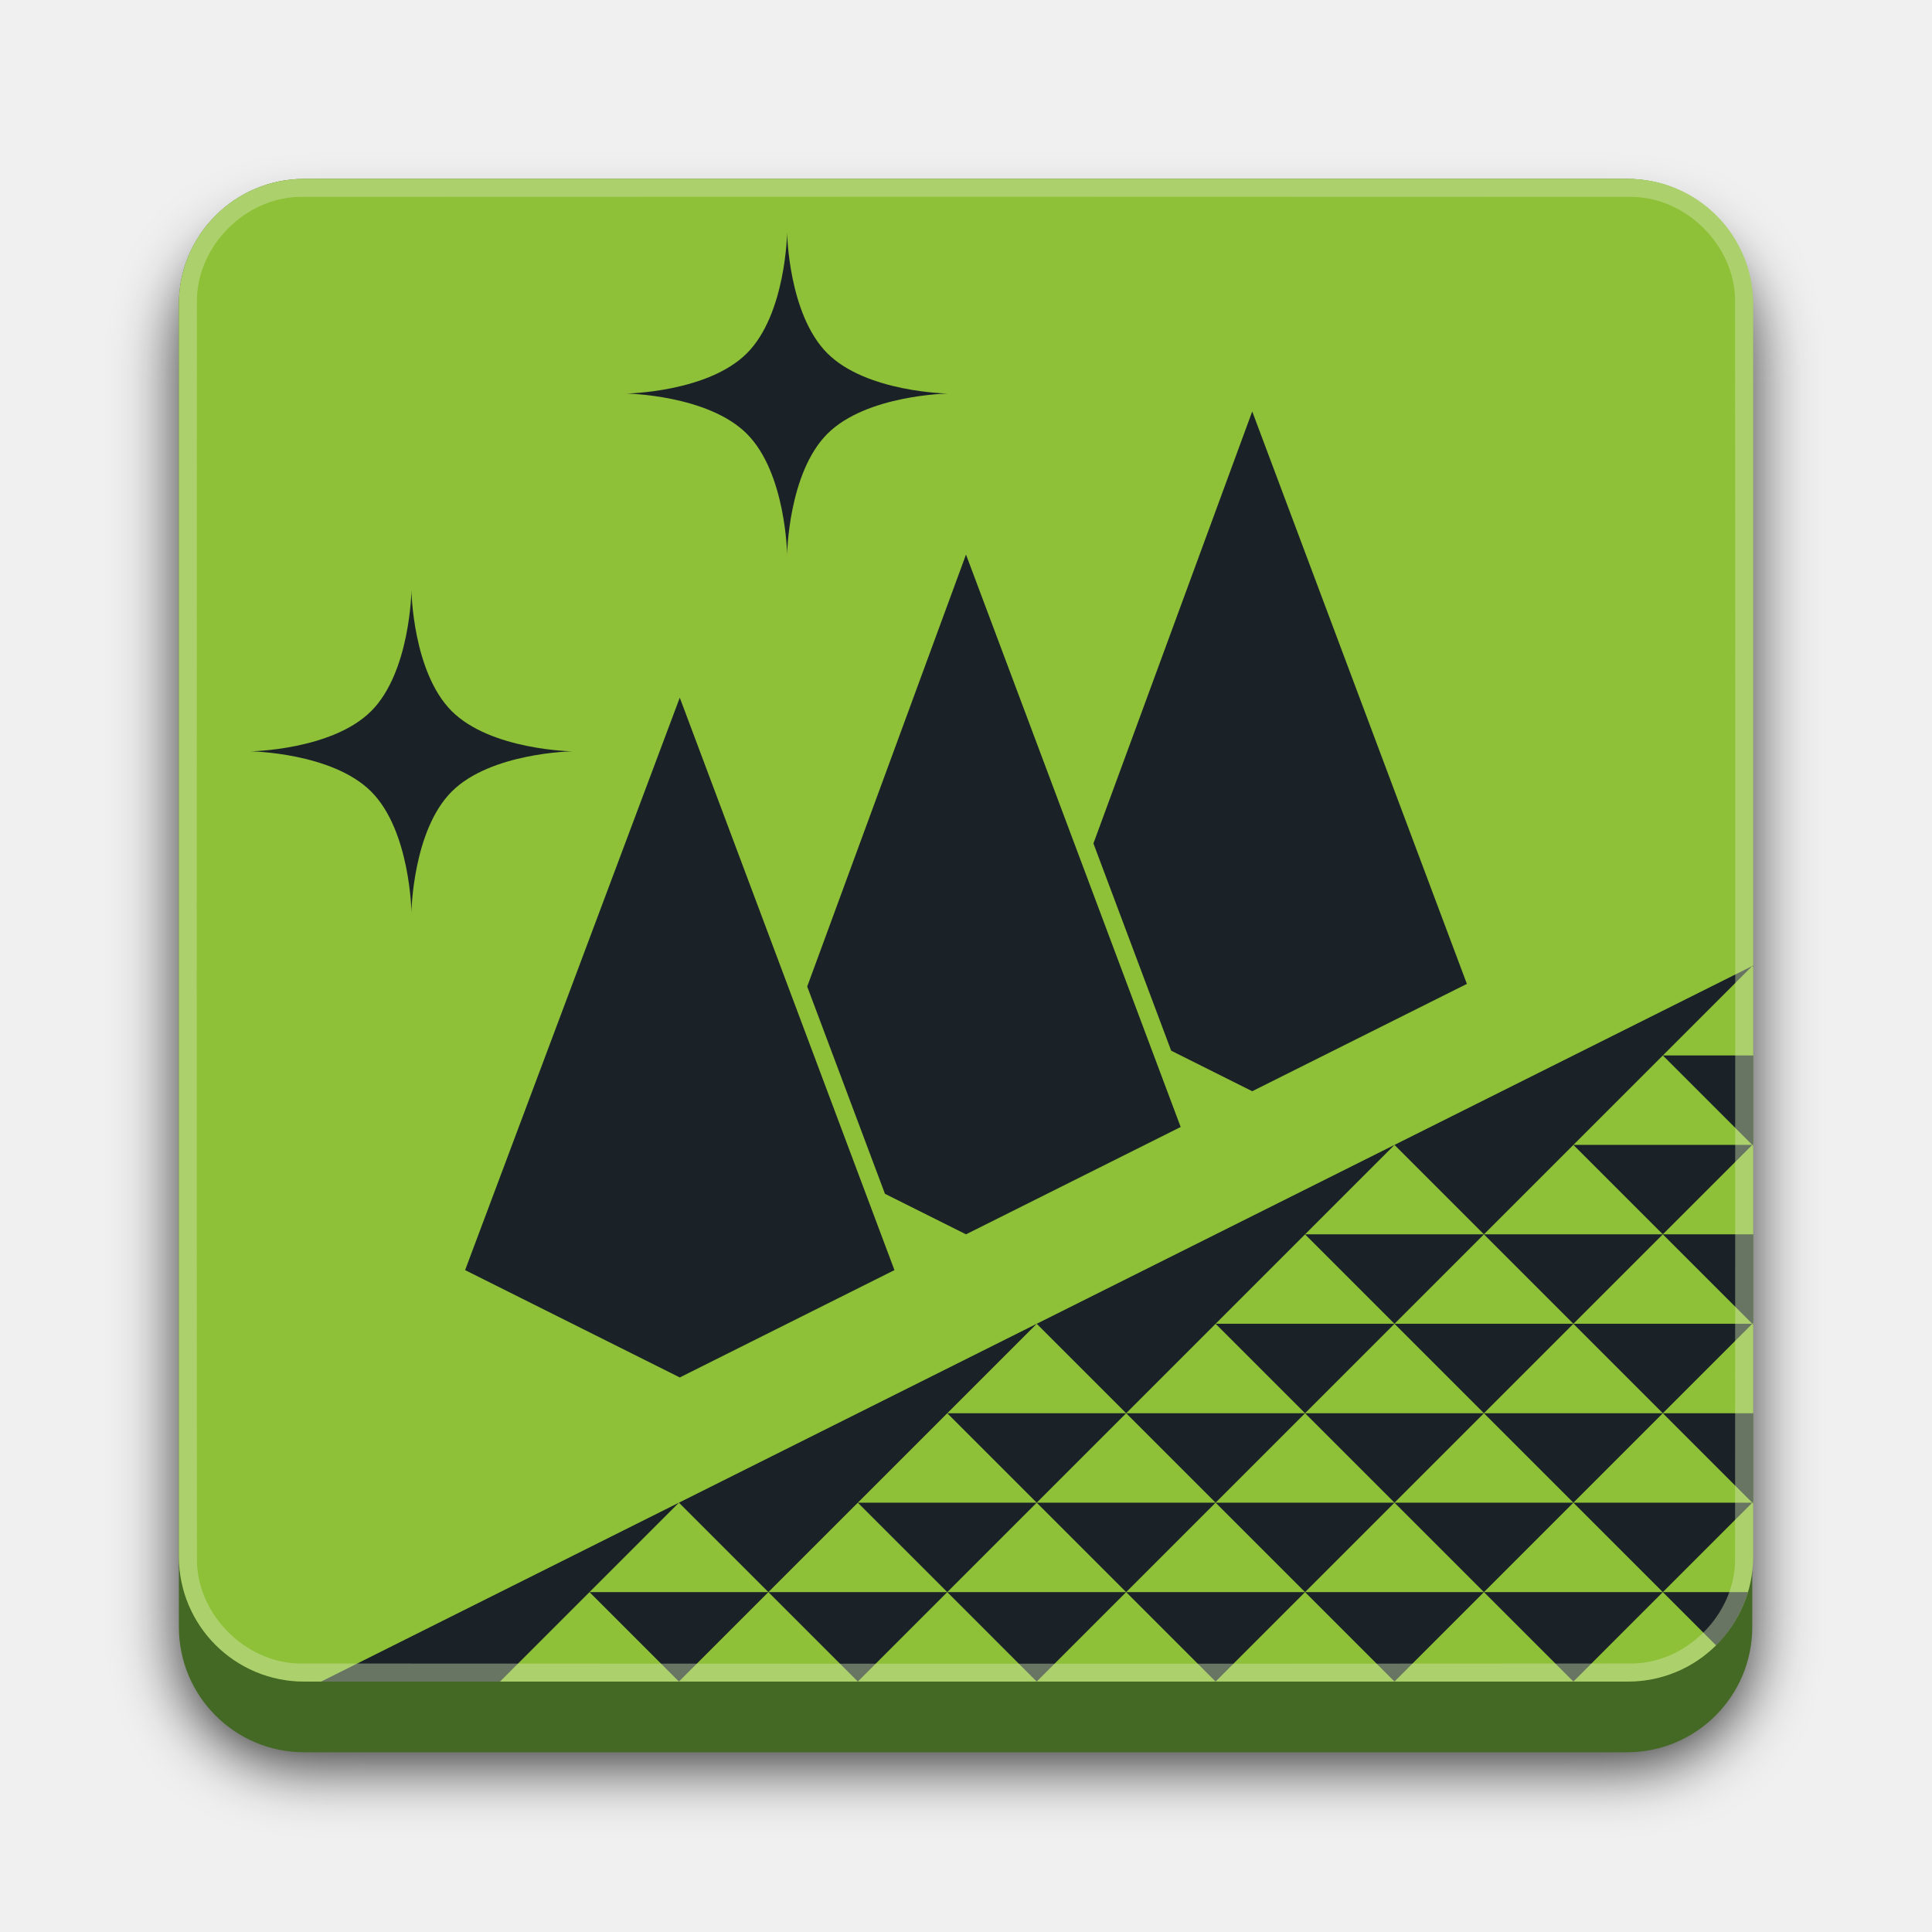
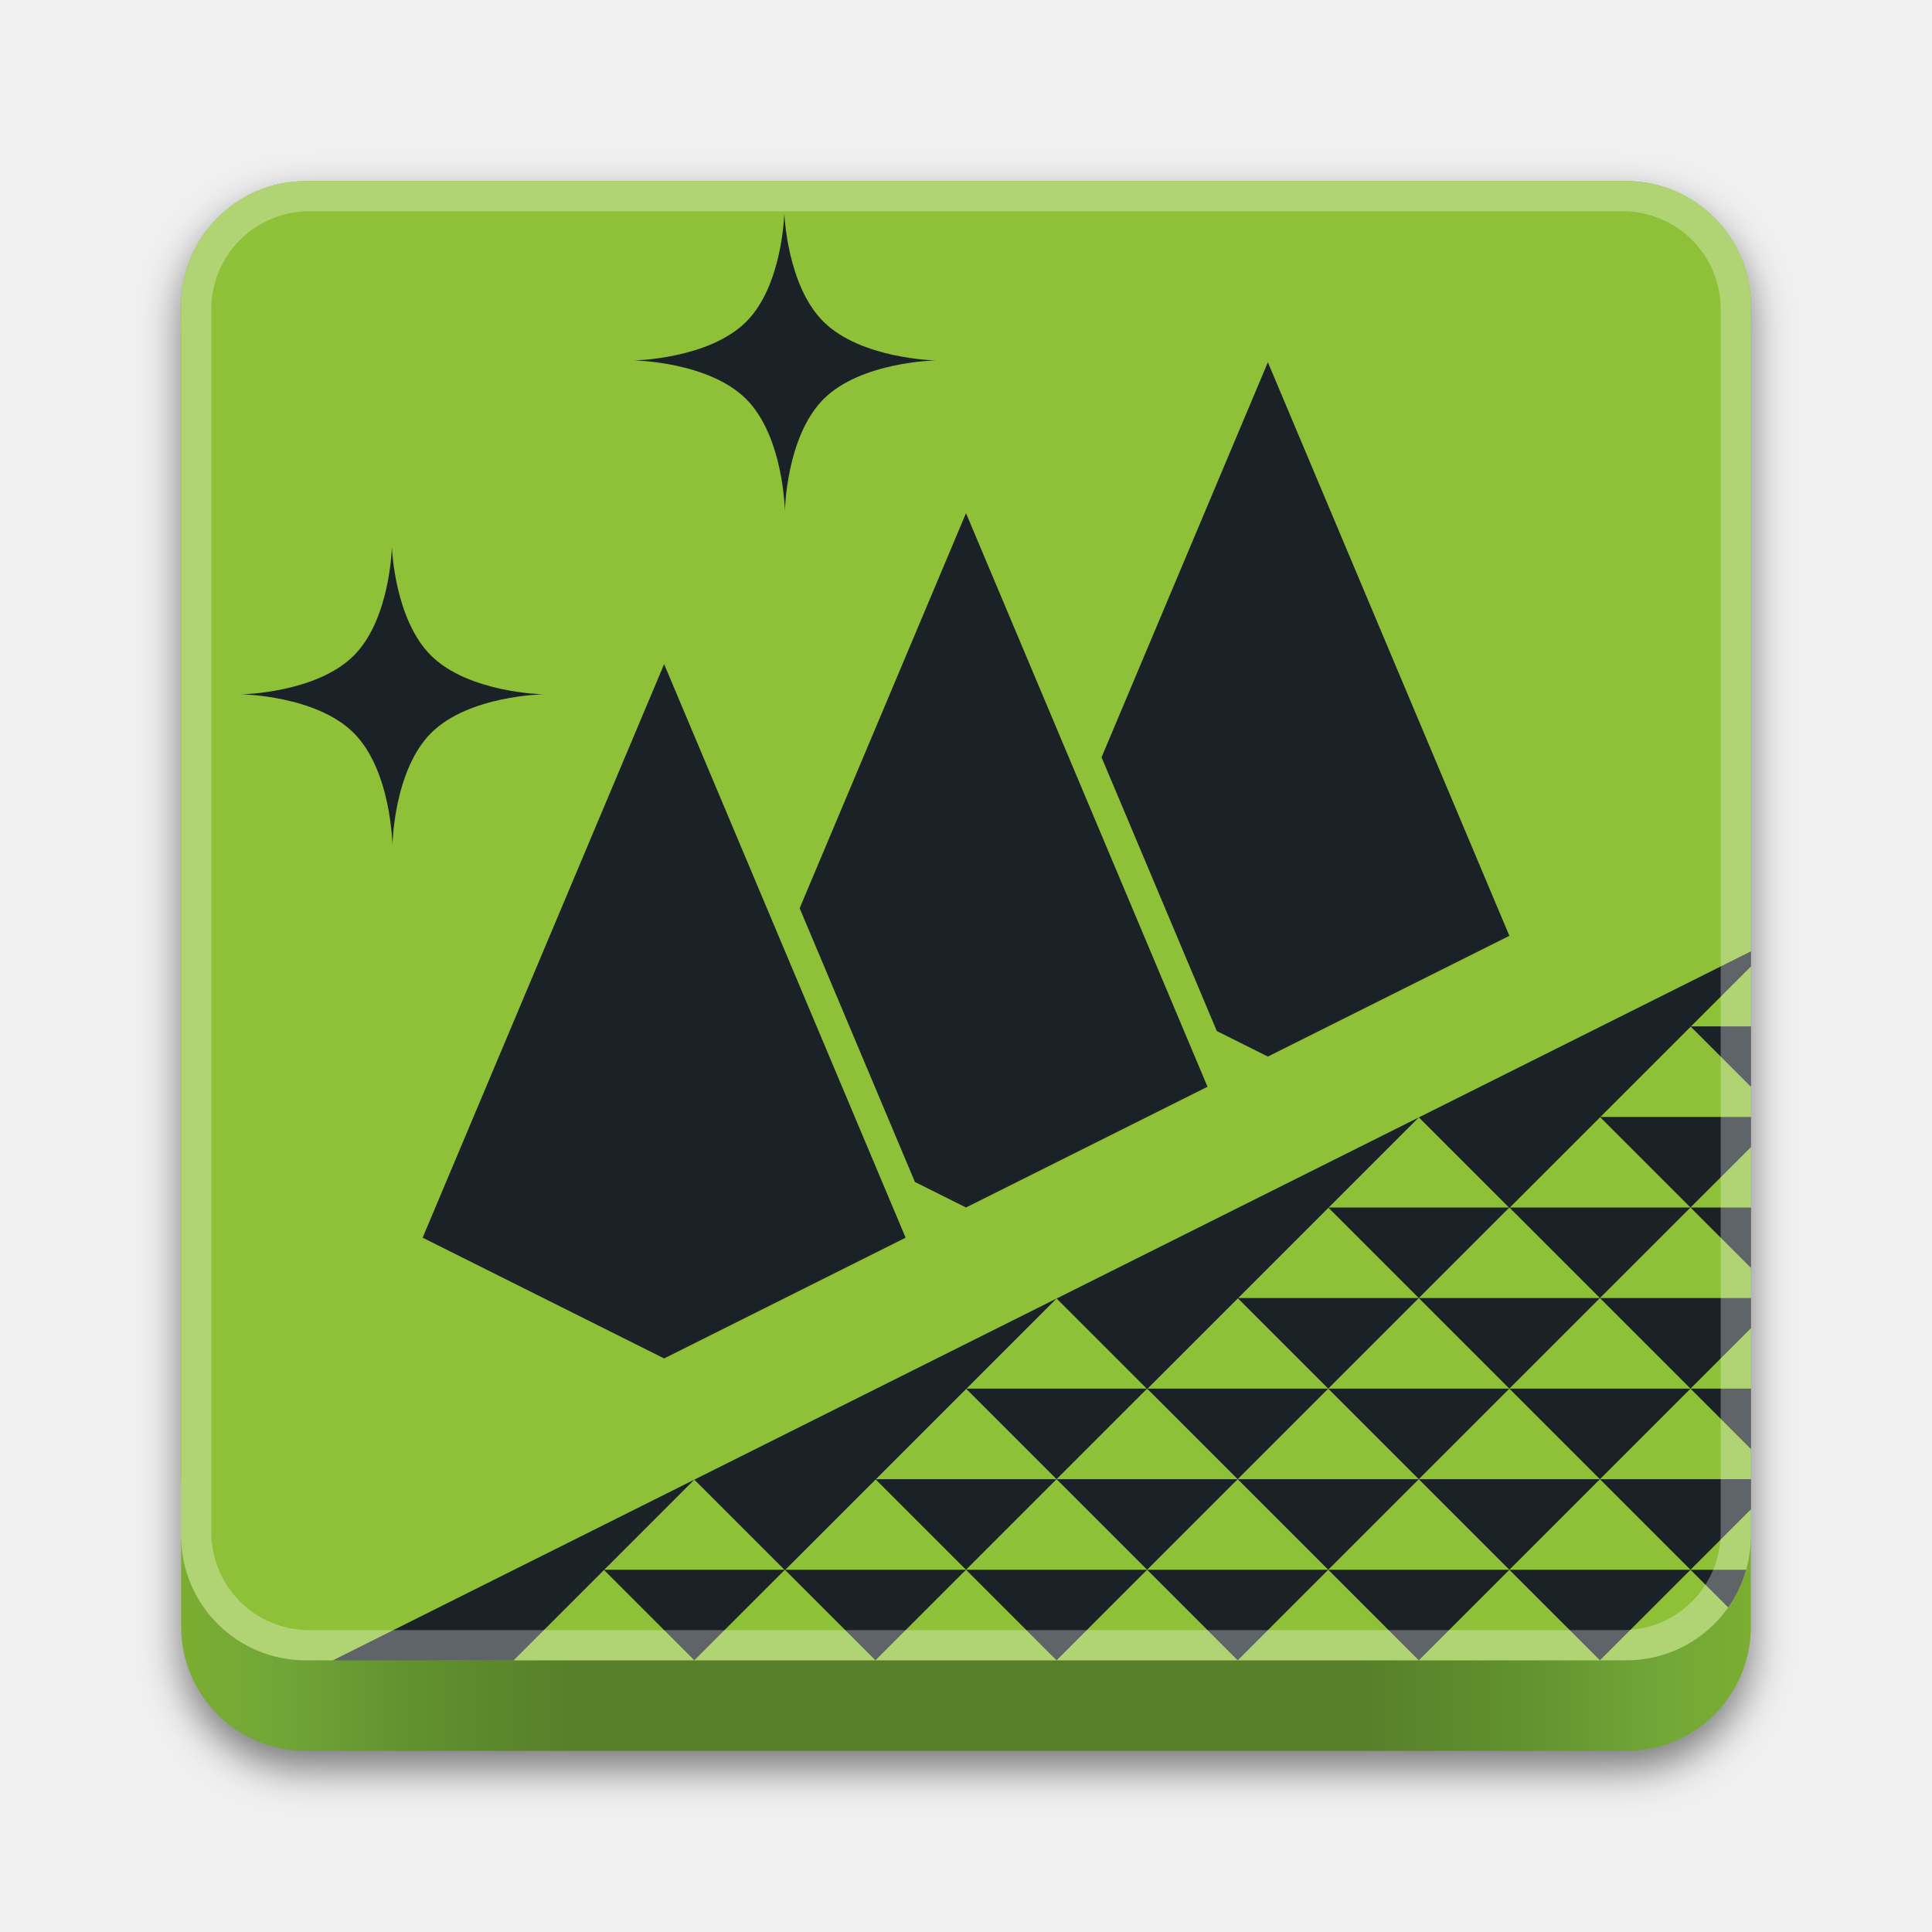
- <svg xmlns="http://www.w3.org/2000/svg" width="108" height="108" viewBox="0 0 108 108" version="1.1" id="svg1">
+ <svg xmlns="http://www.w3.org/2000/svg" xmlns:xlink="http://www.w3.org/1999/xlink" width="256" height="256" viewBox="0 0 256 256" version="1.1" id="svg1" xml:space="preserve">
  <defs id="defs1">
+     <linearGradient id="linearGradient1">
+       <stop style="stop-color:#7bad31;stop-opacity:1;" offset="0" id="stop1" />
+       <stop style="stop-color:#72a838;stop-opacity:1;" offset="0.107" id="stop3" />
+       <stop style="stop-color:#62922f;stop-opacity:1;" offset="0.284" id="stop4" />
+       <stop style="stop-color:#577f2a;stop-opacity:1;" offset="0.5" id="stop2" />
+     </linearGradient>
    <filter style="color-interpolation-filters:sRGB" id="filter6" x="-0.027" y="-0.027" width="1.054" height="1.054">
      <feGaussianBlur stdDeviation="1.125" id="feGaussianBlur6" />
    </filter>
-     <filter style="color-interpolation-filters:sRGB" id="filter3" x="-0.056" y="-0.056" width="1.112" height="1.112">
-       <feGaussianBlur stdDeviation="2.056" id="feGaussianBlur3" />
+     <filter style="color-interpolation-filters:sRGB" id="filter445" x="-0.031" y="-0.031" width="1.061" height="1.061">
+       <feGaussianBlur stdDeviation="2.662" id="feGaussianBlur445" />
    </filter>
-     <filter style="color-interpolation-filters:sRGB" id="filter4" x="-0.031" y="-0.031" width="1.061" height="1.061">
-       <feGaussianBlur stdDeviation="1.125" id="feGaussianBlur4" />
-     </filter>
-     <filter style="color-interpolation-filters:sRGB" id="filter14" x="-0.047" y="-0.049" width="1.095" height="1.097">
-       <feGaussianBlur stdDeviation="1.739" id="feGaussianBlur14" />
-     </filter>
+     <linearGradient xlink:href="#linearGradient1" id="linearGradient2" x1="24" y1="218" x2="128" y2="218" gradientUnits="userSpaceOnUse" spreadMethod="reflect" />
  </defs>
-   <rect style="mix-blend-mode:normal;fill:#000000;fill-opacity:0.801;stroke-width:1;stroke-linecap:square;paint-order:markers stroke fill;filter:url(#filter14)" id="rect14" width="87.952" height="85.952" x="10" y="12.674" ry="7" />
-   <rect style="fill:#446925;fill-opacity:1;stroke-width:1;stroke-linecap:square;paint-order:markers stroke fill" id="rect1" width="87.952" height="87.952" x="10" y="10" ry="7" />
-   <rect style="fill:#8ec038;fill-opacity:1;stroke-width:1;stroke-linecap:square;paint-order:markers stroke fill" id="rect2" width="88" height="84" x="10" y="10" ry="7" />
-   <path id="path3" style="mix-blend-mode:normal;fill:#000000;fill-opacity:0.463;stroke-width:1;paint-order:markers stroke fill;filter:url(#filter3)" d="m 135.081,18.467 c 7.032,-7.032 18.46,-7.032 36.919,-7.032 18.46,0 29.887,0 36.919,7.032 7.032,7.032 7.032,18.46 7.032,36.919 0,18.46 0,29.887 -7.032,36.919 -7.032,7.032 -18.46,7.032 -36.919,7.032 -18.46,0 -29.887,0 -36.919,-7.032 -7.032,-7.032 -7.032,-18.46 -7.032,-36.919 0,-18.46 0,-29.887 7.032,-36.919 z" />
-   <path id="path4" style="mix-blend-mode:normal;fill:#000000;fill-opacity:0.569;stroke-width:1;paint-order:markers stroke fill;filter:url(#filter4)" d="m 135.081,18.467 c 7.032,-7.032 18.46,-7.032 36.919,-7.032 18.46,0 29.887,0 36.919,7.032 7.032,7.032 7.032,18.46 7.032,36.919 0,18.46 0,29.887 -7.032,36.919 -7.032,7.032 -18.46,7.032 -36.919,7.032 -18.46,0 -29.887,0 -36.919,-7.032 -7.032,-7.032 -7.032,-18.46 -7.032,-36.919 0,-18.46 0,-29.887 7.032,-36.919 z" />
-   <path id="path5" style="fill:#ea9888;fill-opacity:1;stroke-width:1;paint-order:markers stroke fill" d="m 135.081,17.081 c 7.032,-7.032 18.46,-7.032 36.919,-7.032 18.46,0 29.887,0 36.919,7.032 7.032,7.032 7.032,18.46 7.032,36.919 0,18.46 0,29.887 -7.032,36.919 -7.032,7.032 -18.46,7.032 -36.919,7.032 -18.46,0 -29.887,0 -36.919,-7.032 C 128.049,83.887 128.049,72.46 128.049,54 c 0,-18.46 0,-29.887 7.032,-36.919 z" />
-   <path id="path9" style="fill:#1e212e;fill-opacity:1;stroke:none;stroke-width:1px;stroke-linecap:butt;stroke-linejoin:miter;stroke-opacity:1" d="m 189.01,24 -8.807,26.418 4.473,13.414 4.334,2.168 12,-6 z m -16,8 -8.807,26.418 4.473,13.414 4.334,2.168 12,-6 -3.467,-10.4 -1.867,-5.6 z m -16,8 -12,36 12,6 12,-6 -3.467,-10.4 -1.867,-5.6 z" />
-   <path id="path1" style="fill:#1e212e;fill-opacity:1;stroke:none;stroke-width:4;stroke-linecap:round;paint-order:markers fill stroke" d="M 215.941,58.533 142.262,95.375 c 1.359,0.499 2.813,0.907 4.379,1.23 -0.14,-0.991 0.566,-1.931 1.557,-2.072 l 2.145,-0.305 1.98,-0.281 -0.023,-0.166 c -0.141,-0.991 0.565,-1.931 1.557,-2.072 l 2.145,-0.307 1.98,-0.281 -0.023,-0.164 c -0.141,-0.991 0.565,-1.933 1.557,-2.074 l 2.145,-0.305 1.98,-0.281 -0.023,-0.164 c -0.141,-0.991 0.567,-1.933 1.559,-2.074 l 2.145,-0.305 1.979,-0.281 -0.023,-0.166 c -0.141,-0.991 0.567,-1.931 1.559,-2.072 l 2.145,-0.307 1.98,-0.281 -0.023,-0.164 c -0.141,-0.991 0.565,-1.933 1.557,-2.074 l 2.145,-0.305 1.98,-0.281 -0.023,-0.164 c -0.141,-0.991 0.565,-1.933 1.557,-2.074 l 2.145,-0.305 1.98,-0.281 -0.023,-0.166 c -0.141,-0.991 0.565,-1.931 1.557,-2.072 l 2.145,-0.307 1.98,-0.281 -0.023,-0.164 c -0.141,-0.991 0.567,-1.933 1.559,-2.074 l 2.145,-0.305 1.979,-0.281 -0.023,-0.164 c -0.141,-0.991 0.567,-1.933 1.559,-2.074 l 2.145,-0.305 1.98,-0.281 -0.023,-0.166 c -0.141,-0.991 0.565,-1.931 1.557,-2.072 l 2.145,-0.307 1.98,-0.281 -0.023,-0.164 c -0.141,-0.991 0.565,-1.933 1.557,-2.074 l 2.145,-0.305 1.98,-0.281 -0.023,-0.164 c -0.133,-0.934 0.492,-1.815 1.393,-2.033 0.005,-0.681 0.004,-1.439 0.006,-2.143 z m -0.065,5.84 c -0.282,0.249 -0.634,0.424 -1.029,0.48 l -1.98,0.281 -1.979,0.281 c 0.154,1.082 -0.617,2.108 -1.699,2.262 l -1.98,0.281 -1.98,0.281 c 0.154,1.082 -0.615,2.108 -1.697,2.262 l -1.98,0.283 -1.98,0.281 c 0.154,1.082 -0.615,2.108 -1.697,2.262 l -1.98,0.281 -1.98,0.281 c 0.154,1.082 -0.617,2.108 -1.699,2.262 l -1.979,0.281 -1.98,0.281 c 0.154,1.082 -0.617,2.108 -1.699,2.262 l -1.98,0.283 -1.979,0.281 c 0.154,1.082 -0.617,2.108 -1.699,2.262 l -1.98,0.281 -1.98,0.281 c 0.154,1.082 -0.615,2.108 -1.697,2.262 l -1.98,0.281 -1.98,0.281 c 0.154,1.082 -0.615,2.108 -1.697,2.262 l -1.98,0.283 -1.98,0.281 c 0.154,1.082 -0.617,2.108 -1.699,2.262 l -1.979,0.281 -1.98,0.281 c 0.154,1.082 -0.617,2.108 -1.699,2.262 l -1.98,0.281 -1.98,0.281 c 0.154,1.082 -0.615,2.108 -1.697,2.262 l -1.98,0.283 -1.98,0.281 c 0.023,0.162 0.018,0.322 0.002,0.479 1.836,0.291 3.819,0.494 5.936,0.637 l 1.42,-0.203 1.98,-0.281 -0.023,-0.164 c -0.141,-0.991 0.565,-1.933 1.557,-2.074 l 2.145,-0.305 1.98,-0.281 -0.023,-0.164 c -0.141,-0.991 0.567,-1.933 1.559,-2.074 l 2.145,-0.305 1.979,-0.281 -0.023,-0.166 c -0.141,-0.991 0.567,-1.931 1.559,-2.072 l 2.145,-0.307 1.98,-0.281 -0.023,-0.164 c -0.141,-0.991 0.565,-1.933 1.557,-2.074 l 2.145,-0.305 1.98,-0.281 -0.023,-0.164 c -0.141,-0.991 0.565,-1.933 1.557,-2.074 l 2.145,-0.305 1.98,-0.281 -0.023,-0.166 c -0.141,-0.991 0.565,-1.931 1.557,-2.072 l 2.145,-0.307 1.98,-0.281 -0.023,-0.164 c -0.141,-0.991 0.567,-1.933 1.559,-2.074 l 2.145,-0.305 1.979,-0.281 -0.023,-0.164 c -0.141,-0.991 0.567,-1.933 1.559,-2.074 l 2.145,-0.305 1.98,-0.281 -0.023,-0.166 c -0.141,-0.991 0.565,-1.931 1.557,-2.072 l 2.145,-0.307 1.98,-0.281 -0.023,-0.164 c -0.141,-0.991 0.565,-1.933 1.557,-2.074 l 2.145,-0.305 1.98,-0.281 -0.023,-0.164 c -0.128,-0.899 0.446,-1.751 1.293,-2.008 0.022,-0.739 0.027,-1.558 0.041,-2.328 z m -0.227,6.172 c -0.237,0.156 -0.507,0.267 -0.803,0.309 l -1.98,0.281 -1.979,0.281 c 0.154,1.082 -0.617,2.108 -1.699,2.262 l -1.98,0.281 -1.98,0.281 c 0.154,1.082 -0.615,2.108 -1.697,2.262 l -1.98,0.283 -1.98,0.281 c 0.154,1.082 -0.615,2.108 -1.697,2.262 l -1.98,0.281 -1.98,0.281 c 0.154,1.082 -0.617,2.108 -1.699,2.262 l -1.979,0.281 -1.98,0.281 c 0.154,1.082 -0.617,2.108 -1.699,2.262 l -1.98,0.283 -1.979,0.281 c 0.154,1.082 -0.617,2.108 -1.699,2.262 l -1.98,0.281 -1.98,0.281 c 0.154,1.082 -0.615,2.108 -1.697,2.262 l -1.98,0.281 -1.98,0.281 c 0.154,1.082 -0.615,2.108 -1.697,2.262 l -1.98,0.283 -1.98,0.281 c 0.154,1.082 -0.617,2.108 -1.699,2.262 l -1.979,0.281 -1.98,0.281 c 0.05,0.352 -0.006,0.696 -0.131,1.008 1.953,0.053 4.018,0.08 6.188,0.092 l 1.301,-0.186 1.979,-0.281 -0.023,-0.166 c -0.141,-0.991 0.567,-1.931 1.559,-2.072 l 2.145,-0.307 1.98,-0.281 -0.023,-0.164 c -0.141,-0.991 0.565,-1.933 1.557,-2.074 l 2.145,-0.305 1.98,-0.281 -0.023,-0.164 c -0.141,-0.991 0.565,-1.933 1.557,-2.074 l 2.145,-0.305 1.98,-0.281 -0.023,-0.166 c -0.141,-0.991 0.565,-1.931 1.557,-2.072 l 2.145,-0.307 1.98,-0.281 -0.023,-0.164 c -0.141,-0.991 0.567,-1.933 1.559,-2.074 l 2.145,-0.305 1.979,-0.281 -0.023,-0.164 c -0.141,-0.991 0.567,-1.933 1.559,-2.074 l 2.145,-0.305 1.98,-0.281 -0.023,-0.166 c -0.141,-0.991 0.565,-1.931 1.557,-2.072 l 2.145,-0.307 1.98,-0.281 -0.023,-0.164 c -0.141,-0.991 0.565,-1.933 1.557,-2.074 l 2.145,-0.305 1.98,-0.281 -0.023,-0.164 c -0.11,-0.775 0.302,-1.514 0.959,-1.869 0.061,-0.733 0.103,-1.525 0.148,-2.295 z m -0.588,6.254 c -0.071,0.019 -0.14,0.044 -0.215,0.055 l -1.98,0.281 -1.979,0.281 c 0.154,1.082 -0.617,2.108 -1.699,2.262 l -1.98,0.281 -1.98,0.281 c 0.154,1.082 -0.615,2.108 -1.697,2.262 l -1.98,0.283 -1.98,0.281 c 0.154,1.082 -0.615,2.108 -1.697,2.262 l -1.98,0.281 -1.98,0.281 c 0.154,1.082 -0.617,2.108 -1.699,2.262 l -1.979,0.281 -1.98,0.281 c 0.154,1.082 -0.617,2.108 -1.699,2.262 l -1.98,0.283 -1.979,0.281 c 0.154,1.082 -0.617,2.108 -1.699,2.262 l -1.98,0.281 -1.98,0.281 c 0.154,1.082 -0.615,2.108 -1.697,2.262 l -1.98,0.281 -1.98,0.281 c 0.037,0.26 0.016,0.517 -0.045,0.76 0.265,2e-5 0.499,0.002 0.768,0.002 2.833,0 5.446,-0.01 7.957,-0.035 l 0.658,-0.094 -0.023,-0.164 c -0.141,-0.991 0.565,-1.933 1.557,-2.074 l 2.145,-0.305 1.98,-0.281 -0.023,-0.166 c -0.141,-0.991 0.565,-1.931 1.557,-2.072 l 2.145,-0.307 1.98,-0.281 -0.023,-0.164 c -0.141,-0.991 0.567,-1.933 1.559,-2.074 l 2.145,-0.305 1.979,-0.281 -0.023,-0.164 c -0.141,-0.991 0.567,-1.933 1.559,-2.074 l 2.145,-0.305 1.98,-0.281 -0.023,-0.166 c -0.141,-0.991 0.565,-1.931 1.557,-2.072 l 2.145,-0.307 1.98,-0.281 -0.023,-0.164 c -0.141,-0.991 0.565,-1.933 1.557,-2.074 l 2.145,-0.305 1.67,-0.236 c 0.328,-1.293 0.593,-2.665 0.807,-4.119 z m -1.422,6.227 -0.773,0.109 -1.979,0.281 c 0.154,1.082 -0.617,2.108 -1.699,2.262 l -1.98,0.281 -1.98,0.281 c 0.154,1.082 -0.615,2.108 -1.697,2.262 l -1.98,0.283 -1.98,0.281 c 0.154,1.082 -0.615,2.108 -1.697,2.262 l -1.98,0.281 -1.98,0.281 c 0.154,1.082 -0.617,2.108 -1.699,2.262 l -1.979,0.281 -1.98,0.281 c 0.154,1.082 -0.617,2.108 -1.699,2.262 l -1.98,0.283 -1.979,0.281 c 0.016,0.112 0.017,0.223 0.014,0.332 3.384,-0.067 6.521,-0.193 9.324,-0.469 0.149,-0.743 0.748,-1.359 1.533,-1.471 l 2.145,-0.305 1.979,-0.281 -0.023,-0.164 c -0.141,-0.991 0.567,-1.933 1.559,-2.074 l 2.145,-0.305 1.98,-0.281 -0.023,-0.166 c -0.141,-0.991 0.565,-1.931 1.557,-2.072 l 2.145,-0.307 1.98,-0.281 -0.023,-0.164 c -0.141,-0.991 0.565,-1.933 1.557,-2.074 l 1.268,-0.18 c 0.771,-1.305 1.416,-2.711 1.932,-4.254 z m -5.77,8.84 -0.662,0.094 -1.98,0.281 c 0.154,1.082 -0.615,2.108 -1.697,2.262 l -1.98,0.283 -1.98,0.281 c 0.052,0.368 -0.009,0.726 -0.146,1.049 3.316,-0.899 6.105,-2.247 8.447,-4.25 z" />
-   <path id="path35" style="fill:#1e212e;fill-opacity:1;stroke:none;stroke-width:1.375px;stroke-linecap:butt;stroke-linejoin:miter;stroke-opacity:1" d="m 146.612,17.946 c 0,0 -0.077,5.577 -2.75,8.25 -2.673,2.673 -8.25,2.75 -8.25,2.75 0,0 5.577,0.077 8.25,2.75 2.673,2.673 2.75,8.25 2.75,8.25 0,0 0.077,-5.577 2.75,-8.25 2.673,-2.673 8.25,-2.75 8.25,-2.75 0,0 -5.577,-0.077 -8.25,-2.75 -2.673,-2.673 -2.75,-8.25 -2.75,-8.25 z" />
-   <path id="path2" style="fill:#eac4bc;fill-opacity:0.397;stroke-width:1;paint-order:markers stroke fill" d="m 172,10.049 c -18.46,0 -29.888,-9.7e-4 -36.92,7.031 -7.032,7.032 -7.031,18.46 -7.031,36.92 0,18.46 -0.001,29.888 7.031,36.92 7.032,7.032 18.46,7.031 36.92,7.031 18.46,0 29.888,9.7e-4 36.92,-7.031 7.032,-7.032 7.031,-18.46 7.031,-36.92 0,-18.46 0.001,-29.888 -7.031,-36.92 C 201.888,10.048 190.46,10.049 172,10.049 Z m 0.086,1 c 6.848,0.037 13.758,-0.087 20.5,0.615 2.055,0.223 4.155,0.554 6.25,1.088 4.25,1.046 8.329,3.279 10.955,6.857 3.461,4.641 4.314,10.652 4.77,16.217 0.554,8.141 0.347,16.307 0.377,24.461 -0.07,5.998 -0.084,11.993 -1.113,17.889 -0.799,4.65 -2.58,9.361 -6.176,12.572 -4.139,3.831 -10.026,5.06 -15.332,5.619 -6.936,0.685 -14.058,0.549 -21.102,0.582 -6.107,-0.02 -12.308,0.038 -18.312,-0.465 -1.67,-0.153 -3.176,-0.327 -4.783,-0.607 -4.686,-0.777 -9.454,-2.5 -12.73,-6.086 -3.935,-4.14 -5.192,-10.109 -5.756,-15.477 -0.685,-6.936 -0.549,-14.056 -0.582,-21.1 0.02,-6.107 -0.038,-12.308 0.465,-18.312 0.177,-1.94 0.389,-3.669 0.752,-5.57 0.84,-4.569 2.699,-9.163 6.289,-12.262 3.822,-3.426 9.094,-4.702 13.982,-5.307 4.843,-0.587 9.888,-0.65 14.875,-0.701 2.224,-0.004 4.448,-0.01 6.672,-0.014 z" />
-   <path id="path55" style="fill:#1a2228;fill-opacity:1;stroke:none;stroke-width:2;stroke-linecap:square;paint-order:markers stroke fill" d="M 54 31 L 45.123 55.148 C 46.571 59.011 48.02 62.872 49.469 66.734 L 54 69 L 66 63 L 54 31 z " />
-   <path id="path56" style="fill:#1a2228;fill-opacity:1;stroke:none;stroke-width:2;stroke-linecap:square;paint-order:markers stroke fill" d="M 70 23 L 61.123 47.148 C 62.571 51.011 64.02 54.872 65.469 58.734 L 70 61 L 82 55 L 70 23 z " />
-   <path id="path57" style="fill:#1a2228;fill-opacity:1;stroke:none;stroke-width:2;stroke-linecap:square;paint-order:markers stroke fill" d="M 38,39 26,71 38,77 50,71 Z" />
-   <path id="path59" style="fill:#1a2228;fill-opacity:1;stroke:none;stroke-width:1.375px;stroke-linecap:butt;stroke-linejoin:miter;stroke-opacity:1" d="m 44,13 c 0,0 -0.063,4.563 -2.25,6.75 -2.187,2.187 -6.75,2.25 -6.75,2.25 0,0 4.563,0.063 6.75,2.25 C 43.937,26.437 44,31 44,31 c 0,0 0.063,-4.563 2.25,-6.75 2.187,-2.187 6.75,-2.25 6.75,-2.25 0,0 -4.563,-0.063 -6.75,-2.25 C 44.063,17.563 44,13 44,13 Z" />
-   <path id="path60" style="fill:#1a2228;fill-opacity:1;stroke:none;stroke-width:1.375px;stroke-linecap:butt;stroke-linejoin:miter;stroke-opacity:1" d="m 23,33 c 0,0 -0.063,4.563 -2.25,6.75 C 18.563,41.937 14,42 14,42 c 0,0 4.563,0.063 6.75,2.25 2.187,2.187 2.25,6.75 2.25,6.75 0,0 0.063,-4.563 2.25,-6.75 2.187,-2.187 6.75,-2.25 6.75,-2.25 0,0 -4.563,-0.063 -6.75,-2.25 -2.187,-2.187 -2.25,-6.75 -2.25,-6.75 z" />
-   <path id="rect247" style="fill:#1a2228;fill-opacity:1;stroke-width:1;stroke-linecap:square;paint-order:markers stroke fill" d="M 98 53.977 L 97.953 54 L 98 54.047 L 98 53.977 z M 97.953 54 L 77.953 64 L 82.953 69 L 87.953 64 L 92.953 59 L 97.953 54 z M 92.953 59 L 97.953 64 L 98 63.953 L 98 59 L 92.953 59 z M 97.953 64 L 98 64.047 L 98 64 L 97.953 64 z M 97.953 64 L 87.953 64 L 92.953 69 L 97.953 64 z M 92.953 69 L 97.953 74 L 98 73.953 L 98 69 L 92.953 69 z M 92.953 69 L 82.953 69 L 87.953 74 L 92.953 69 z M 87.953 74 L 92.953 79 L 97.953 74 L 87.953 74 z M 87.953 74 L 77.953 74 L 82.953 79 L 87.953 74 z M 82.953 79 L 87.953 84 L 92.953 79 L 82.953 79 z M 82.953 79 L 72.953 79 L 77.953 84 L 82.953 79 z M 77.953 84 L 82.953 89 L 87.953 84 L 77.953 84 z M 77.953 84 L 67.953 84 L 72.953 89 L 77.953 84 z M 72.953 89 L 77.953 94 L 82.953 89 L 72.953 89 z M 72.953 89 L 62.953 89 L 67.953 94 L 72.953 89 z M 62.953 89 L 52.953 89 L 57.953 94 L 62.953 89 z M 62.953 89 L 67.953 84 L 57.953 84 L 62.953 89 z M 57.953 84 L 47.953 84 L 52.953 89 L 57.953 84 z M 57.953 84 L 62.953 79 L 52.953 79 L 57.953 84 z M 52.953 79 L 57.953 74 L 37.953 84 L 42.953 89 L 47.953 84 L 52.953 79 z M 42.953 89 L 47.953 94 L 52.953 89 L 42.953 89 z M 42.953 89 L 32.953 89 L 37.953 94 L 42.953 89 z M 32.953 89 L 37.953 84 L 17.953 94 L 27.953 94 L 32.953 89 z M 57.953 74 L 62.953 79 L 67.953 74 L 72.953 69 L 77.953 64 L 57.953 74 z M 72.953 69 L 77.953 74 L 82.953 69 L 72.953 69 z M 77.953 74 L 67.953 74 L 72.953 79 L 77.953 74 z M 72.953 79 L 62.953 79 L 67.953 84 L 72.953 79 z M 82.953 89 L 87.953 94 L 92.953 89 L 82.953 89 z M 92.953 89 L 97.953 84 L 87.953 84 L 92.953 89 z M 92.953 89 L 95.93 91.977 C 96.752 91.162 97.369 90.142 97.707 89 L 92.953 89 z M 97.953 84 L 98 83.953 L 98 79 L 92.953 79 L 97.953 84 z M 97.953 84 L 98 84.047 L 98 84 L 97.953 84 z M 97.953 74 L 98 74.047 L 98 74 L 97.953 74 z " />
-   <path id="rect13" style="fill:#d7e9b5;fill-opacity:0.416;stroke-width:1;stroke-linecap:square;paint-order:markers stroke fill" d="M 17 10 C 13.122 10 10 13.122 10 17 L 10 87 C 10 90.878 13.122 94 17 94 L 91 94 C 94.878 94 98 90.878 98 87 L 98 17 C 98 13.122 94.878 10 91 10 L 17 10 z M 16.709 11.008 C 41.569 10.995 66.431 10.995 91.291 11.008 C 94.282 11.078 96.914 13.7 96.99 16.691 C 97.008 40.224 97.004 63.758 96.992 87.291 C 96.922 90.282 94.3 92.914 91.309 92.99 C 66.443 93.008 41.575 93.004 16.709 92.992 C 13.718 92.922 11.086 90.3 11.01 87.309 C 10.992 63.776 10.996 40.242 11.008 16.709 C 11.077 13.711 13.711 11.077 16.709 11.008 z " />
+   <rect style="opacity:1;fill:#000000;fill-opacity:0.5;stroke-width:2;stroke-linecap:square;paint-order:markers stroke fill;filter:url(#filter445)" id="rect445" width="208" height="208" x="24" y="26.39" ry="16.517" />
+   <rect style="opacity:1;fill:#8ec038;fill-opacity:1;stroke-width:2;stroke-linecap:square;paint-order:markers stroke fill" id="rect440" width="208" height="188" x="24" y="24" ry="16.517" />
+   <path id="rect439" style="opacity:1;fill:url(#linearGradient2);fill-opacity:1;stroke-width:2;stroke-linecap:square;paint-order:markers stroke fill" d="M 24 204 L 24 215.482 C 24 224.633 31.367 232 40.518 232 L 215.482 232 C 224.633 232 232 224.633 232 215.482 L 232 204 L 24 204 z " />
+   <rect style="opacity:1;fill:#8ec038;fill-opacity:1;stroke-width:2;stroke-linecap:square;paint-order:markers stroke fill" id="rect438" width="208" height="196" x="24" y="24" ry="16.517" />
+   <path id="path6" style="fill:#000000;fill-opacity:1;stroke:none;stroke-width:2;stroke-linecap:square;paint-order:markers stroke fill" d="M 369 16.523 L 360.123 40.672 C 361.571 44.534 363.02 48.396 364.469 52.258 L 369 54.523 L 381 48.523 L 369 16.523 z M 353 24.523 L 344.123 48.672 C 345.571 52.534 347.02 56.396 348.469 60.258 L 353 62.523 L 365 56.523 L 353 24.523 z M 337 32.523 L 325 64.523 L 337 70.523 L 349 64.523 L 337 32.523 z " />
+   <path id="path11" style="fill:#000000;fill-opacity:1;stroke:none;stroke-width:1.375px;stroke-linecap:butt;stroke-linejoin:miter;stroke-opacity:1" d="m 330,15.5 c 0,0 -0.063,4.563 -2.25,6.75 -2.187,2.187 -6.75,2.25 -6.75,2.25 0,0 4.563,0.063 6.75,2.25 2.187,2.187 2.25,6.75 2.25,6.75 0,0 0.063,-4.563 2.25,-6.75 2.187,-2.187 6.75,-2.25 6.75,-2.25 0,0 -4.563,-0.063 -6.75,-2.25 C 330.063,20.063 330,15.5 330,15.5 Z" />
+   <path id="path242" style="fill:#000000;fill-opacity:1;stroke-width:1;stroke-linecap:square;paint-order:markers stroke fill" d="M 407 42.5 L 397 47.5 L 402 52.5 L 407 47.5 L 407 42.5 z M 397 47.5 L 377 57.5 L 382 62.5 L 397 47.5 z M 377 57.5 L 357 67.5 L 362 72.5 L 377 57.5 z M 357 67.5 L 337 77.5 L 342 82.5 L 357 67.5 z M 337 77.5 L 317 87.5 L 322 92.5 L 337 77.5 z M 317 87.5 L 299 96.5 L 299 99.5 L 301 101.5 L 303 101.5 L 317 87.5 z " />
+   <path id="path14" style="fill:#1a2228;fill-opacity:1;stroke-width:2;stroke-linecap:square;paint-order:markers stroke fill" d="m 168,48 -22.041,52.346 c 5.091,12.09 10.183,24.18 15.273,36.27 L 168,140 200,124 Z m -40,20 -22.041,52.346 c 5.091,12.09 10.183,24.18 15.273,36.27 L 128,160 160,144 Z m -40,20 -32,76 32,16 32,-16 z" />
+   <path id="path214" style="fill:#1a2228;fill-opacity:1;stroke-width:2;stroke-linecap:square;paint-order:markers stroke fill" d="m 103.926,28.242 c 0,0 -0.211,9.565 -5.051,14.391 -4.988,4.973 -14.875,5.125 -14.875,5.125 0,0 9.894,0.144 14.875,5.125 4.981,4.981 5.125,14.875 5.125,14.875 0,0 0.144,-9.894 5.125,-14.875 4.981,-4.981 14.875,-5.125 14.875,-5.125 0,0 -9.865,-0.174 -14.875,-5.125 -4.873,-4.816 -5.199,-14.391 -5.199,-14.391 z M 51.926,72.484 c 0,0 -0.211,9.565 -5.051,14.391 C 41.887,91.848 32,92 32,92 c 0,0 9.894,0.144 14.875,5.125 C 51.856,102.106 52,112 52,112 c 0,0 0.144,-9.894 5.125,-14.875 C 62.106,92.144 72,92 72,92 72,92 62.135,91.826 57.125,86.875 52.252,82.059 51.926,72.484 51.926,72.484 Z" />
+   <path id="path437" style="opacity:1;fill:#000000;fill-opacity:1;stroke-width:2;stroke-linecap:square;paint-order:markers stroke fill" d="M 462 72.5 L 467 77.5 L 472 72.5 L 462 72.5 z M 472 72.5 L 477 77.5 L 477 72.5 L 472 72.5 z M 477 77.5 L 467 77.5 L 472 82.5 L 477 77.5 z M 472 82.5 L 477 87.5 L 477 82.5 L 472 82.5 z M 472 82.5 L 462 82.5 L 467 87.5 L 472 82.5 z M 467 87.5 L 472 92.5 L 477 87.5 L 467 87.5 z M 467 87.5 L 457 87.5 L 462 92.5 L 467 87.5 z M 462 92.5 L 467 97.5 L 472 92.5 L 462 92.5 z M 462 92.5 L 452 92.5 L 457 97.5 L 462 92.5 z M 457 97.5 L 462 102.5 L 467 97.5 L 457 97.5 z M 457 97.5 L 447 97.5 L 452 102.5 L 457 97.5 z M 452 102.5 L 457 107.5 L 462 102.5 L 452 102.5 z M 452 102.5 L 442 102.5 L 447 107.5 L 452 102.5 z M 447 107.5 L 452 112.5 L 457 107.5 L 447 107.5 z M 447 107.5 L 437 107.5 L 442 112.5 L 447 107.5 z M 442 112.5 L 447 117.5 L 452 112.5 L 442 112.5 z M 442 112.5 L 432 112.5 L 437 117.5 L 442 112.5 z M 437 117.5 L 441 121.5 L 443 121.5 L 447 117.5 L 437 117.5 z M 437 117.5 L 427 117.5 L 431 121.5 L 433 121.5 L 437 117.5 z M 427 117.5 L 417 117.5 L 421 121.5 L 423 121.5 L 427 117.5 z M 427 117.5 L 432 112.5 L 422 112.5 L 427 117.5 z M 422 112.5 L 412 112.5 L 417 117.5 L 422 112.5 z M 422 112.5 L 427 107.5 L 417 107.5 L 422 112.5 z M 417 107.5 L 407 107.5 L 412 112.5 L 417 107.5 z M 417 107.5 L 422 102.5 L 412 102.5 L 417 107.5 z M 412 102.5 L 402 102.5 L 407 107.5 L 412 102.5 z M 407 107.5 L 397 107.5 L 402 112.5 L 407 107.5 z M 402 112.5 L 407 117.5 L 412 112.5 L 402 112.5 z M 402 112.5 L 392 112.5 L 397 117.5 L 402 112.5 z M 397 117.5 L 401 121.5 L 403 121.5 L 407 117.5 L 397 117.5 z M 397 117.5 L 387 117.5 L 391 121.5 L 393 121.5 L 397 117.5 z M 387 117.5 L 377 117.5 L 381 121.5 L 383 121.5 L 387 117.5 z M 387 117.5 L 392 112.5 L 382 112.5 L 387 117.5 z M 407 117.5 L 411 121.5 L 413 121.5 L 417 117.5 L 407 117.5 z M 422 102.5 L 427 97.5 L 417 97.5 L 422 102.5 z M 422 102.5 L 427 107.5 L 432 102.5 L 422 102.5 z M 432 102.5 L 437 97.5 L 427 97.5 L 432 102.5 z M 432 102.5 L 437 107.5 L 442 102.5 L 432 102.5 z M 442 102.5 L 447 97.5 L 437 97.5 L 442 102.5 z M 437 97.5 L 442 92.5 L 432 92.5 L 437 97.5 z M 432 92.5 L 422 92.5 L 427 97.5 L 432 92.5 z M 442 92.5 L 447 87.5 L 437 87.5 L 442 92.5 z M 442 92.5 L 447 97.5 L 452 92.5 L 442 92.5 z M 452 92.5 L 457 87.5 L 447 87.5 L 452 92.5 z M 447 87.5 L 452 82.5 L 442 82.5 L 447 87.5 z M 452 82.5 L 457 87.5 L 462 82.5 L 452 82.5 z M 462 82.5 L 467 77.5 L 457 77.5 L 462 82.5 z M 437 107.5 L 427 107.5 L 432 112.5 L 437 107.5 z M 447 117.5 L 451 121.5 L 453 121.5 L 457 117.5 L 447 117.5 z M 457 117.5 L 462 112.5 L 452 112.5 L 457 117.5 z M 457 117.5 L 461 121.5 L 463 121.5 L 467 117.5 L 457 117.5 z M 467 117.5 L 472 112.5 L 462 112.5 L 467 117.5 z M 467 117.5 L 471 121.5 L 473 121.5 L 477 117.5 L 467 117.5 z M 477 117.5 L 477 112.5 L 472 112.5 L 477 117.5 z M 472 112.5 L 477 107.5 L 467 107.5 L 472 112.5 z M 467 107.5 L 457 107.5 L 462 112.5 L 467 107.5 z M 467 107.5 L 472 102.5 L 462 102.5 L 467 107.5 z M 472 102.5 L 477 97.5 L 467 97.5 L 472 102.5 z M 472 102.5 L 477 107.5 L 477 102.5 L 472 102.5 z M 477 97.5 L 477 92.5 L 472 92.5 L 477 97.5 z " transform="translate(-70,-20)" />
+   <rect style="fill:#8ec038;fill-opacity:1;paint-order:markers stroke fill" id="rect2-6" width="16" height="16" x="417" y="0" />
+   <path style="fill:#24281a;fill-opacity:1;stroke-width:1;paint-order:markers stroke fill" d="m 419,12 3,3 L 422,7 Z" id="path2" />
+   <path style="fill:#525a46;fill-opacity:1;stroke-width:1;paint-order:markers stroke fill" d="m 425,12 -3,3 L 422,7 Z" id="path3" />
+   <path id="path5" style="fill:#24281a;fill-opacity:1;stroke-width:1;paint-order:markers stroke fill" d="m 425,4 -1.816,3.027 c 0.605,1.009 1.211,2.018 1.816,3.027 z" />
+   <path id="path6-2" style="fill:#525a46;fill-opacity:1;stroke-width:1;paint-order:markers stroke fill" d="m 425,4 v 6.055 c 0.243,0.405 0.485,0.812 0.729,1.217 l 2.271,-2.271 z" />
+   <path id="path11-9" style="fill:#24281a;fill-opacity:1;stroke-width:1;paint-order:markers stroke fill" d="m 428,1 -1.816,3.027 c 0.605,1.009 1.211,2.018 1.816,3.027 z" />
+   <path id="path12" style="fill:#525a46;fill-opacity:1;stroke-width:1;paint-order:markers stroke fill" d="m 428,1 v 6.055 c 0.243,0.405 0.485,0.812 0.729,1.217 L 431,6 Z" />
+   <path style="fill:#525a46;fill-opacity:1;stroke:#525a46;stroke-linecap:square;stroke-opacity:1;paint-order:markers stroke fill" d="M 423,16 434,5" id="path13" />
+   <path style="fill:#525a46;fill-opacity:1;stroke:#24281a;stroke-linecap:square;stroke-opacity:1;paint-order:markers stroke fill" d="M 423,18.707 434,7.707" id="path14-1" />
+   <path style="fill:#525a46;fill-opacity:1;stroke:#525a46;stroke-linecap:square;stroke-opacity:1;paint-order:markers stroke fill" d="m 423,21.707 11,-11" id="path15" />
+   <path style="fill:#525a46;fill-opacity:1;stroke:#24281a;stroke-linecap:square;stroke-opacity:1;paint-order:markers stroke fill" d="m 423,24.707 11,-11" id="path16" />
+   <path id="path17" style="fill:#525a46;fill-opacity:1;stroke:none;stroke-linecap:square;stroke-opacity:1;paint-order:markers stroke fill" d="m 420,1 -0.666,1.334 -1.334,0.666 1.334,0.666 0.666,1.334 0.666,-1.334 1.334,-0.666 -1.334,-0.666 z" />
+   <path id="rect444" style="opacity:1;fill:#1a2228;fill-opacity:1;stroke-width:2;stroke-linecap:square;paint-order:markers stroke fill" d="M 232 126.061 L 188.002 148.059 L 199.943 160 L 176.061 160 L 188.002 148.059 L 140.002 172.059 L 151.943 184 L 128.061 184 L 140.002 172.059 L 92.002 196.059 L 103.943 208 L 80.061 208 L 92.002 196.059 L 44.119 220 L 68.062 220 L 80.031 208.031 L 92 220 L 103.973 208.027 L 104.002 208.059 L 104.031 208.031 L 116 220 L 128 208 L 104.061 208 L 116.031 196.031 L 128 208 L 140 196 L 116.061 196 L 128.031 184.031 L 140 196 L 151.973 184.027 L 152.002 184.059 L 152.031 184.031 L 164 196 L 176 184 L 152.061 184 L 164.031 172.031 L 176 184 L 188 172 L 164.061 172 L 176.031 160.031 L 188 172 L 199.973 160.027 L 200.002 160.059 L 200.031 160.031 L 212 172 L 224 160 L 200.061 160 L 212.031 148.031 L 224 160 L 232 152 L 232 148 L 212.061 148 L 224.031 136.031 L 232 144 L 232 136 L 224.061 136 L 232 128.061 L 232 126.061 z M 224 160 L 232 168 L 232 160 L 224 160 z M 212 172 L 224 184 L 232 176 L 232 172 L 212 172 z M 212 172 L 188 172 L 200 184 L 212 172 z M 200 184 L 212 196 L 224 184 L 200 184 z M 200 184 L 176 184 L 188 196 L 200 184 z M 188 196 L 200 208 L 212 196 L 188 196 z M 188 196 L 164 196 L 176 208 L 188 196 z M 176 208 L 188 220 L 200 208 L 176 208 z M 176 208 L 152 208 L 164 220 L 176 208 z M 152 208 L 128 208 L 140 220 L 152 208 z M 152 208 L 164 196 L 140 196 L 152 208 z M 200 208 L 212 220 L 224 208 L 200 208 z M 224 208 L 232 200 L 232 196 L 212 196 L 224 208 z M 224 208 L 228.992 212.992 C 230.047 211.494 230.852 209.811 231.363 208 L 224 208 z M 224 184 L 232 192 L 232 184 L 224 184 z " />
+   <path id="rect446" style="opacity:1;fill:#ffffff;fill-opacity:0.3;stroke-width:2;stroke-linecap:square;paint-order:markers stroke fill" d="M 40.518 24 C 31.367 24 24 31.367 24 40.518 L 24 203.482 C 24 212.633 31.367 220 40.518 220 L 215.482 220 C 224.633 220 232 212.633 232 203.482 L 232 40.518 C 232 31.367 224.633 24 215.482 24 L 40.518 24 z M 41 28 L 215 28 C 222.202 28 228 33.798 228 41 L 228 203 C 228 210.202 222.202 216 215 216 L 41 216 C 33.798 216 28 210.202 28 203 L 28 41 C 28 33.798 33.798 28 41 28 z " />
</svg>
